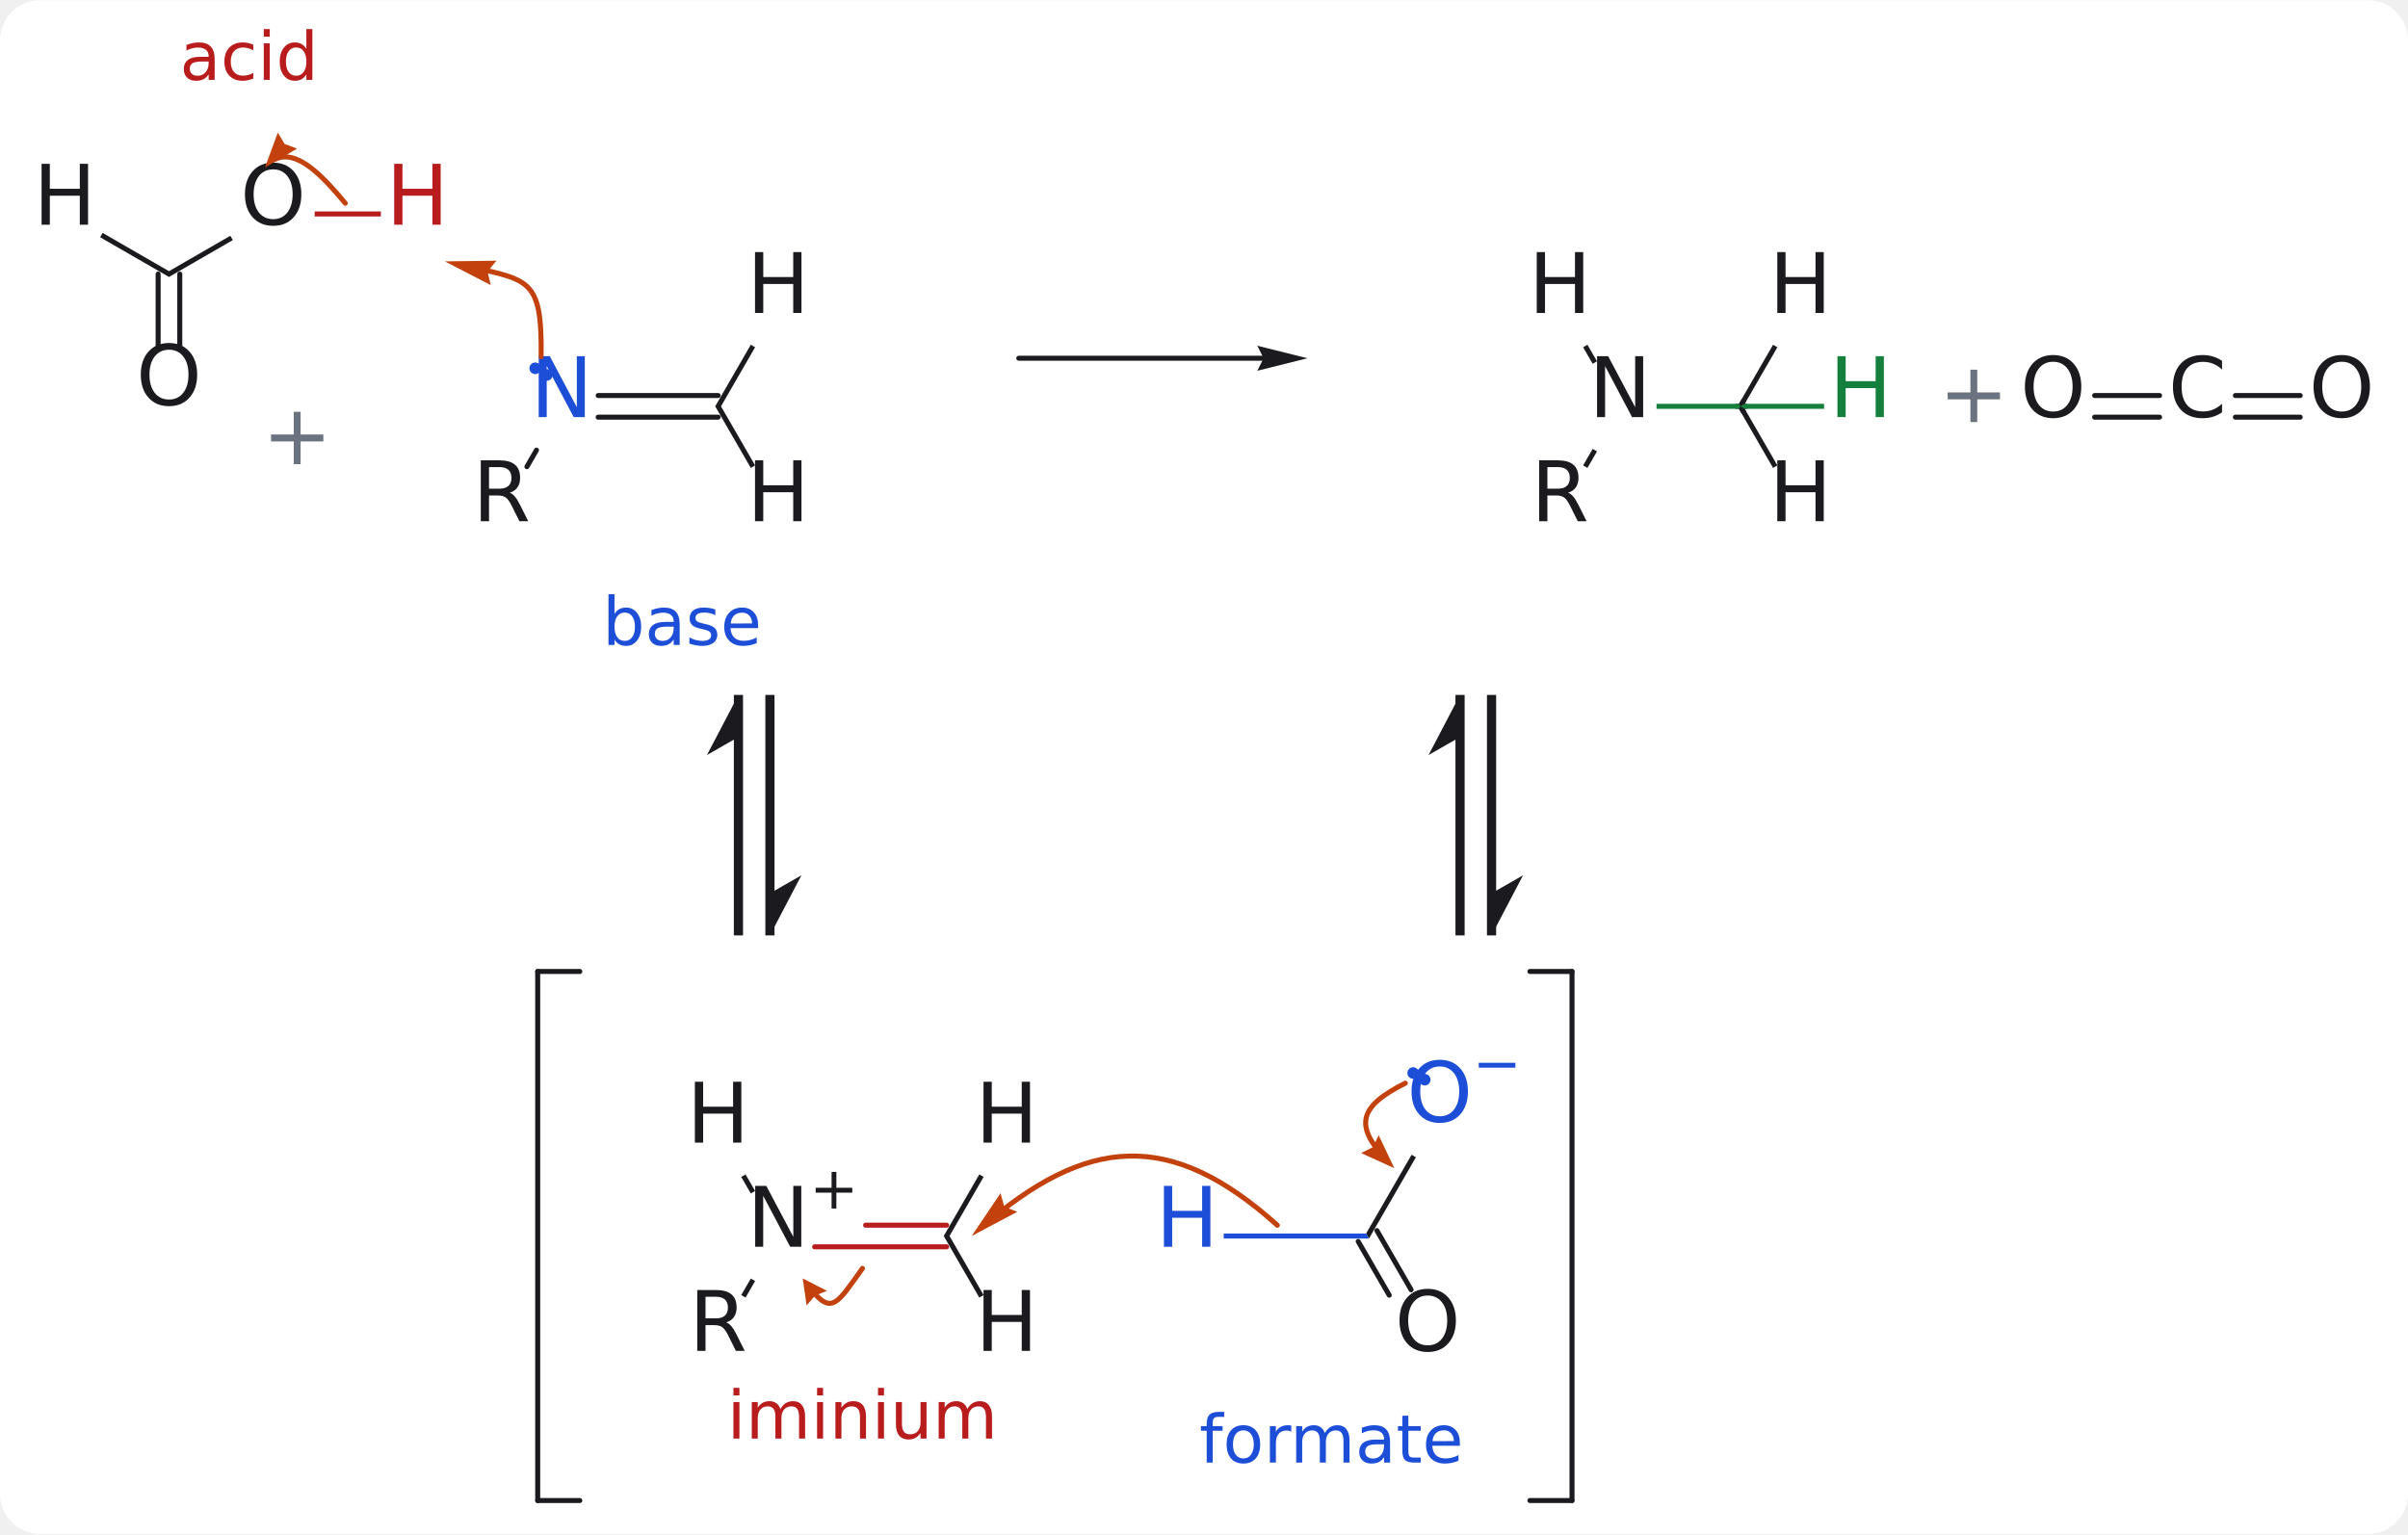
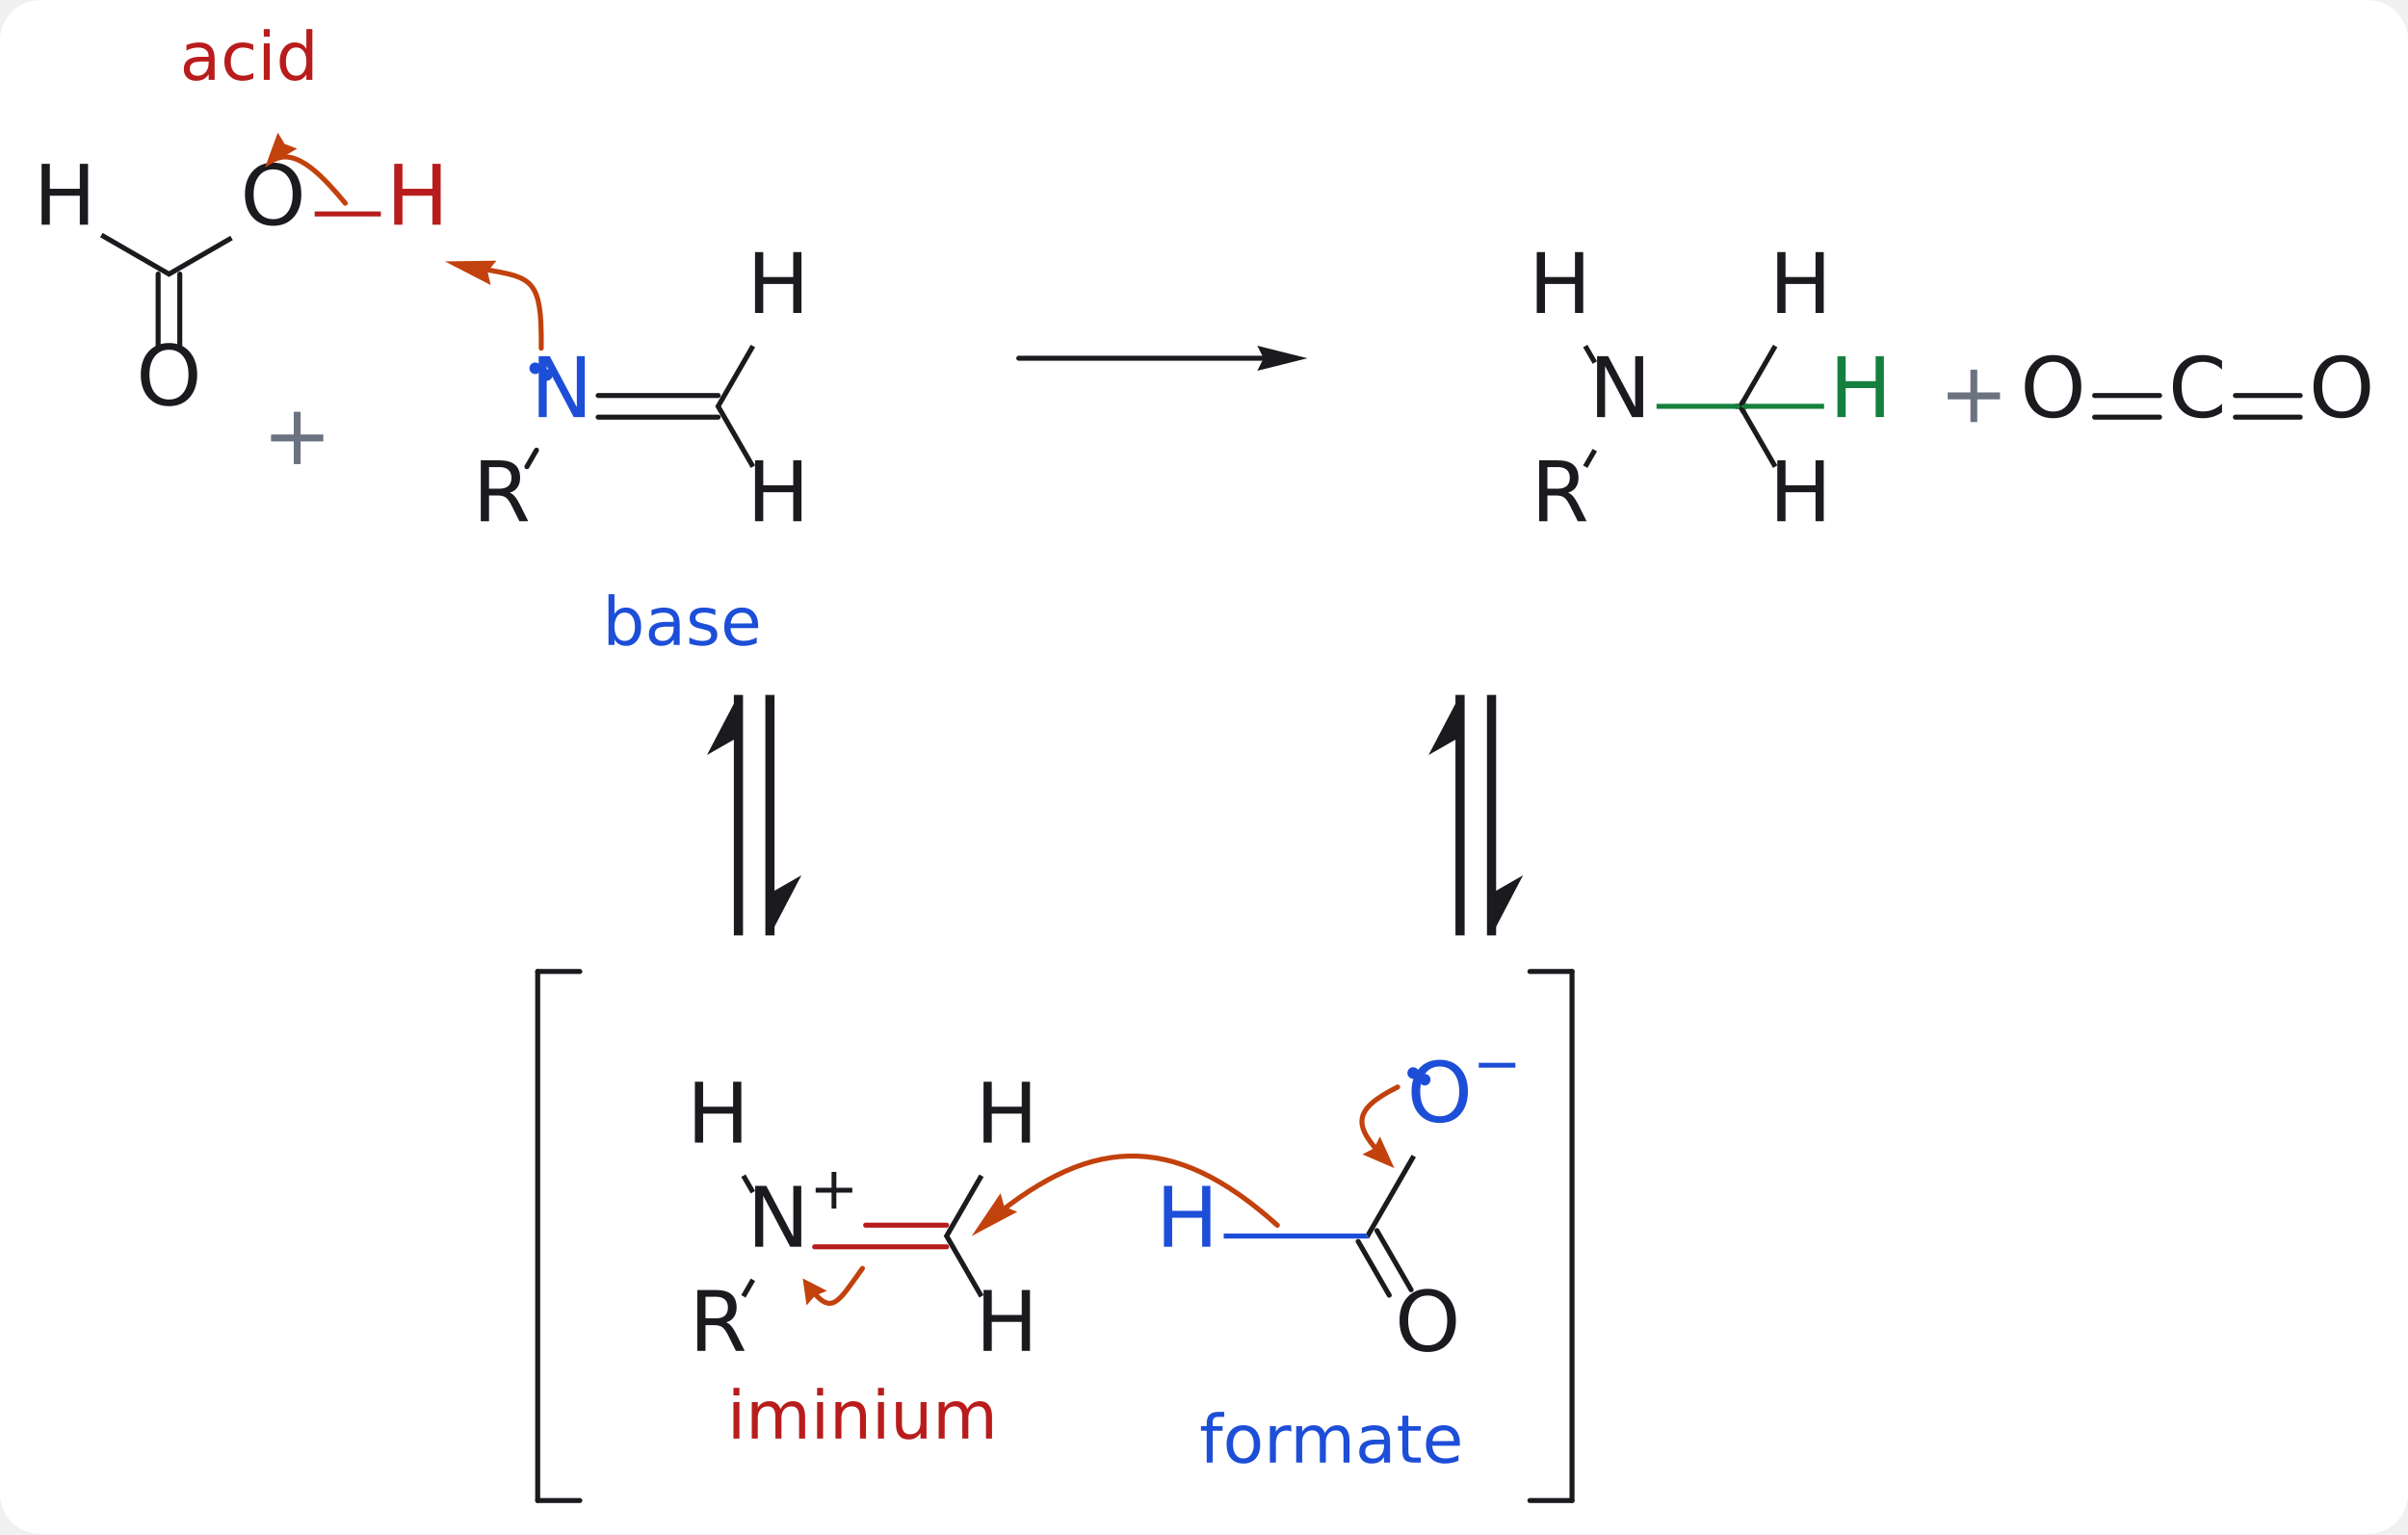
<svg xmlns="http://www.w3.org/2000/svg" viewBox="-196.177 -141.867 840.922 535.733" width="521" height="332">
  <style>.c-ink.fill{fill:#1b1b1f}.c-ink.stroke{stroke:#1b1b1f}.c-arrow.fill{fill:#c2410c}.c-arrow.stroke{stroke:#c2410c}.c-nu.fill{fill:#1d4ed8}.c-nu.stroke{stroke:#1d4ed8}.c-el.fill{fill:#b91c1c}.c-el.stroke{stroke:#b91c1c}.c-good.fill{fill:#15803d}.c-good.stroke{stroke:#15803d}.c-muted.fill{fill:#6b7280}.c-muted.stroke{stroke:#6b7280}.card{fill:#ffffff}@media (prefers-color-scheme: dark){.c-ink.fill{fill:#e6e6ea}.c-ink.stroke{stroke:#e6e6ea}.c-arrow.fill{fill:#ff9f5a}.c-arrow.stroke{stroke:#ff9f5a}.c-nu.fill{fill:#8ab4ff}.c-nu.stroke{stroke:#8ab4ff}.c-el.fill{fill:#ff8a8a}.c-el.stroke{stroke:#ff8a8a}.c-good.fill{fill:#6ee7a0}.c-good.stroke{stroke:#6ee7a0}.c-muted.fill{fill:#9ca3af}.c-muted.stroke{stroke:#9ca3af}.card{fill:#1e1e1e}}</style>
  <rect class="card" x="-196.177" y="-141.867" width="840.922" height="535.733" rx="14" />
  <line class="c-ink stroke" x1="-8.40" y1="197.40" x2="-8.40" y2="382.20" stroke-width="1.75" stroke-linecap="round" />
  <line class="c-ink stroke" x1="-8.40" y1="197.40" x2="6.30" y2="197.40" stroke-width="1.75" stroke-linecap="round" />
  <line class="c-ink stroke" x1="-8.40" y1="382.20" x2="6.30" y2="382.20" stroke-width="1.75" stroke-linecap="round" />
  <line class="c-ink stroke" x1="352.80" y1="197.40" x2="352.80" y2="382.20" stroke-width="1.75" stroke-linecap="round" />
  <line class="c-ink stroke" x1="352.80" y1="197.40" x2="338.10" y2="197.40" stroke-width="1.75" stroke-linecap="round" />
  <line class="c-ink stroke" x1="352.80" y1="382.20" x2="338.10" y2="382.20" stroke-width="1.75" stroke-linecap="round" />
  <line class="c-ink stroke" x1="72.70" y1="100.80" x2="72.70" y2="184.80" stroke-width="3.2" stroke-linecap="butt" />
  <polygon class="c-ink fill" points="72.70,184.80 83.70,163.80 72.70,170.10" />
  <line class="c-ink stroke" x1="61.70" y1="184.80" x2="61.70" y2="100.80" stroke-width="3.2" stroke-linecap="butt" />
  <polygon class="c-ink fill" points="61.70,100.80 50.70,121.80 61.70,115.50" />
  <line class="c-ink stroke" x1="313.70" y1="184.80" x2="313.70" y2="100.80" stroke-width="3.2" stroke-linecap="butt" />
  <polygon class="c-ink fill" points="313.70,100.80 302.70,121.80 313.70,115.50" />
  <line class="c-ink stroke" x1="324.70" y1="100.80" x2="324.70" y2="184.80" stroke-width="3.2" stroke-linecap="butt" />
  <polygon class="c-ink fill" points="324.70,184.80 335.70,163.80 324.70,170.10" />
  <line class="c-ink stroke" x1="-133.392" y1="-46.2" x2="-133.392" y2="-19.897" stroke-width="1.75" stroke-linecap="round" />
  <line class="c-ink stroke" x1="-140.952" y1="-46.2" x2="-140.952" y2="-19.897" stroke-width="1.75" stroke-linecap="round" />
  <line class="c-ink stroke" x1="-8.833" y1="15.298" x2="-12.167" y2="21.074" stroke-width="1.75" stroke-linecap="round" />
  <line class="c-ink stroke" x1="12.713" y1="-3.78" x2="54.6" y2="-3.78" stroke-width="1.75" stroke-linecap="round" />
  <line class="c-ink stroke" x1="12.713" y1="3.78" x2="54.6" y2="3.78" stroke-width="1.75" stroke-linecap="round" />
  <line class="c-ink stroke" x1="535.308" y1="-3.78" x2="557.988" y2="-3.78" stroke-width="1.75" stroke-linecap="round" />
  <line class="c-ink stroke" x1="535.308" y1="3.78" x2="557.988" y2="3.78" stroke-width="1.75" stroke-linecap="round" />
  <line class="c-ink stroke" x1="584.469" y1="-3.78" x2="607.092" y2="-3.78" stroke-width="1.75" stroke-linecap="round" />
  <line class="c-ink stroke" x1="584.469" y1="3.78" x2="607.092" y2="3.78" stroke-width="1.75" stroke-linecap="round" />
  <path class="c-el stroke" d="M106.119 286.02 L134.4 286.02 " fill="none" stroke-width="1.75" stroke-linecap="round" stroke-linejoin="round" />
  <path class="c-el stroke" d="M88.313 293.58 L134.4 293.58 " fill="none" stroke-width="1.75" stroke-linecap="round" stroke-linejoin="round" />
  <line class="c-ink stroke" x1="284.674" y1="287.91" x2="296.611" y2="308.585" stroke-width="1.75" stroke-linecap="round" />
  <line class="c-ink stroke" x1="278.126" y1="291.69" x2="288.972" y2="310.475" stroke-width="1.75" stroke-linecap="round" />
  <path class="c-ink fill stroke" d="M411.095 -0.875 L409.85 -0.875 L409.85 0.875 L411.095 0.875 L411.6 0 Z M413.116 -0.875 L413.553 -1.633 L412.038 -2.508 L411.095 -0.875 L411.6 0 Z M411.095 0.875 L412.038 2.508 L413.553 1.633 L413.116 0.875 L411.6 0 Z M413.116 0.875 L413.991 0.875 L413.991 -0.875 L413.116 -0.875 L411.6 0 Z " stroke-width="0" stroke-linecap="round" stroke-linejoin="round" />
  <path class="c-ink fill stroke" d="M-115.745 -59.582 L-137.172 -47.21 L-137.172 -45.19 L-114.87 -58.066 Z M-137.172 -47.21 L-160.336 -60.585 L-161.211 -59.069 L-137.172 -45.19 Z M55.61 -0 L67.525 -20.637 L66.01 -21.512 L53.59 0 Z M53.59 -0 L66.01 21.512 L67.525 20.637 L55.61 0 Z M360.01 14.86 L356.675 20.637 L358.19 21.512 L361.525 15.735 Z M361.525 -15.735 L358.19 -21.512 L356.675 -20.637 L360.01 -14.86 Z M413.116 -0.875 L424.525 -20.637 L423.01 -21.512 L411.095 -0.875 L411.6 0 Z M411.095 0.875 L423.01 21.512 L424.525 20.637 L413.116 0.875 L411.6 0 Z M66.01 304.66 L62.675 310.437 L64.19 311.312 L67.525 305.535 Z M67.525 274.065 L64.19 268.288 L62.675 269.163 L66.01 274.94 Z M135.41 289.8 L147.325 269.163 L145.81 268.288 L133.39 289.8 Z M133.39 289.8 L145.81 311.312 L147.325 310.437 L135.41 289.8 Z M281.905 290.675 L298.293 262.296 L296.778 261.421 L280.895 288.925 Z " stroke-width="0" stroke-linecap="round" stroke-linejoin="round" />
  <path class="c-nu fill stroke" d="M231.17 290.675 L281.905 290.675 L280.895 288.925 L231.17 288.925 Z " stroke-width="0" stroke-linecap="round" stroke-linejoin="round" />
  <path class="c-good fill stroke" d="M382.313 0.875 L411.095 0.875 L411.6 0 L411.095 -0.875 L382.313 -0.875 Z M413.116 0.875 L440.83 0.875 L440.83 -0.875 L413.116 -0.875 L411.6 0 Z " stroke-width="0" stroke-linecap="round" stroke-linejoin="round" />
  <path class="c-el fill stroke" d="M-63.17 -68.075 L-86.292 -68.075 L-86.292 -66.325 L-63.17 -66.325 Z " stroke-width="0" stroke-linecap="round" stroke-linejoin="round" />
  <text class="c-el fill" xml:space="preserve" x="-61.366" y="-83.642" font-family="DejaVu Sans, Noto Sans CJK KR, Noto Sans CJK JP, sans-serif" font-size="29.167" font-weight="normal" font-style="normal" text-decoration="none" dominant-baseline="text-before-edge">H</text>
  <text class="c-ink fill" xml:space="preserve" x="-112.279" y="-83.656" font-family="DejaVu Sans, Noto Sans CJK KR, Noto Sans CJK JP, sans-serif" font-size="29.167" font-weight="normal" font-style="normal" text-decoration="none" dominant-baseline="text-before-edge">O</text>
  <text class="c-ink fill" xml:space="preserve" x="-148.651" y="-20.656" font-family="DejaVu Sans, Noto Sans CJK KR, Noto Sans CJK JP, sans-serif" font-size="29.167" font-weight="normal" font-style="normal" text-decoration="none" dominant-baseline="text-before-edge">O</text>
  <text class="c-ink fill" xml:space="preserve" x="-184.51" y="-83.642" font-family="DejaVu Sans, Noto Sans CJK KR, Noto Sans CJK JP, sans-serif" font-size="29.167" font-weight="normal" font-style="normal" text-decoration="none" dominant-baseline="text-before-edge">H</text>
  <text class="c-nu fill" xml:space="preserve" x="-10.909" y="-16.442" font-family="DejaVu Sans, Noto Sans CJK KR, Noto Sans CJK JP, sans-serif" font-size="29.167" font-weight="normal" font-style="normal" text-decoration="none" dominant-baseline="text-before-edge">N</text>
  <path class="c-nu fill stroke" d="M-8.26 -12.708 C-8.583 -12.15 -9.296 -11.958 -9.854 -12.281 C-10.412 -12.603 -10.603 -13.316 -10.281 -13.874 C-9.959 -14.432 -9.245 -14.624 -8.687 -14.301 C-8.129 -13.979 -7.938 -13.266 -8.26 -12.708 Z " stroke-width="1.75" stroke-linecap="round" stroke-linejoin="round" />
  <path class="c-nu fill stroke" d="M-4.219 -10.374 C-4.541 -9.816 -5.255 -9.625 -5.813 -9.947 C-6.371 -10.269 -6.562 -10.983 -6.24 -11.541 C-5.917 -12.099 -5.204 -12.29 -4.646 -11.968 C-4.088 -11.646 -3.897 -10.932 -4.219 -10.374 Z " stroke-width="1.75" stroke-linecap="round" stroke-linejoin="round" />
  <text class="c-ink fill" xml:space="preserve" x="-31.133" y="19.93" font-family="DejaVu Sans, Noto Sans CJK KR, Noto Sans CJK JP, sans-serif" font-size="29.167" font-weight="normal" font-style="normal" text-decoration="none" dominant-baseline="text-before-edge">R</text>
  <text class="c-ink fill" xml:space="preserve" x="64.634" y="-52.814" font-family="DejaVu Sans, Noto Sans CJK KR, Noto Sans CJK JP, sans-serif" font-size="29.167" font-weight="normal" font-style="normal" text-decoration="none" dominant-baseline="text-before-edge">H</text>
  <text class="c-ink fill" xml:space="preserve" x="64.634" y="19.93" font-family="DejaVu Sans, Noto Sans CJK KR, Noto Sans CJK JP, sans-serif" font-size="29.167" font-weight="normal" font-style="normal" text-decoration="none" dominant-baseline="text-before-edge">H</text>
  <text class="c-ink fill" xml:space="preserve" x="358.691" y="-16.442" font-family="DejaVu Sans, Noto Sans CJK KR, Noto Sans CJK JP, sans-serif" font-size="29.167" font-weight="normal" font-style="normal" text-decoration="none" dominant-baseline="text-before-edge">N</text>
  <text class="c-ink fill" xml:space="preserve" x="338.467" y="19.93" font-family="DejaVu Sans, Noto Sans CJK KR, Noto Sans CJK JP, sans-serif" font-size="29.167" font-weight="normal" font-style="normal" text-decoration="none" dominant-baseline="text-before-edge">R</text>
  <text class="c-ink fill" xml:space="preserve" x="337.634" y="-52.814" font-family="DejaVu Sans, Noto Sans CJK KR, Noto Sans CJK JP, sans-serif" font-size="29.167" font-weight="normal" font-style="normal" text-decoration="none" dominant-baseline="text-before-edge">H</text>
  <text class="c-ink fill" xml:space="preserve" x="421.634" y="-52.814" font-family="DejaVu Sans, Noto Sans CJK KR, Noto Sans CJK JP, sans-serif" font-size="29.167" font-weight="normal" font-style="normal" text-decoration="none" dominant-baseline="text-before-edge">H</text>
  <text class="c-ink fill" xml:space="preserve" x="421.634" y="19.93" font-family="DejaVu Sans, Noto Sans CJK KR, Noto Sans CJK JP, sans-serif" font-size="29.167" font-weight="normal" font-style="normal" text-decoration="none" dominant-baseline="text-before-edge">H</text>
  <text class="c-good fill" xml:space="preserve" x="442.634" y="-16.442" font-family="DejaVu Sans, Noto Sans CJK KR, Noto Sans CJK JP, sans-serif" font-size="29.167" font-weight="normal" font-style="normal" text-decoration="none" dominant-baseline="text-before-edge">H</text>
  <text class="c-ink fill" xml:space="preserve" x="509.321" y="-16.456" font-family="DejaVu Sans, Noto Sans CJK KR, Noto Sans CJK JP, sans-serif" font-size="29.167" font-weight="normal" font-style="normal" text-decoration="none" dominant-baseline="text-before-edge">O</text>
  <text class="c-ink fill" xml:space="preserve" x="561.017" y="-16.456" font-family="DejaVu Sans, Noto Sans CJK KR, Noto Sans CJK JP, sans-serif" font-size="29.167" font-weight="normal" font-style="normal" text-decoration="none" dominant-baseline="text-before-edge">C</text>
  <text class="c-ink fill" xml:space="preserve" x="610.121" y="-16.456" font-family="DejaVu Sans, Noto Sans CJK KR, Noto Sans CJK JP, sans-serif" font-size="29.167" font-weight="normal" font-style="normal" text-decoration="none" dominant-baseline="text-before-edge">O</text>
  <text class="c-ink fill" xml:space="preserve" x="64.691" y="273.358" font-family="DejaVu Sans, Noto Sans CJK KR, Noto Sans CJK JP, sans-serif" font-size="29.167" font-weight="normal" font-style="normal" text-decoration="none" dominant-baseline="text-before-edge">N</text>
  <text class="c-ink fill" xml:space="preserve" x="86.509" y="266.067" font-family="DejaVu Sans, Noto Sans CJK KR, Noto Sans CJK JP, sans-serif" font-size="20.417" font-weight="normal" font-style="normal" text-decoration="none" dominant-baseline="text-before-edge">+</text>
  <text class="c-ink fill" xml:space="preserve" x="44.467" y="309.73" font-family="DejaVu Sans, Noto Sans CJK KR, Noto Sans CJK JP, sans-serif" font-size="29.167" font-weight="normal" font-style="normal" text-decoration="none" dominant-baseline="text-before-edge">R</text>
  <text class="c-ink fill" xml:space="preserve" x="43.634" y="236.986" font-family="DejaVu Sans, Noto Sans CJK KR, Noto Sans CJK JP, sans-serif" font-size="29.167" font-weight="normal" font-style="normal" text-decoration="none" dominant-baseline="text-before-edge">H</text>
  <text class="c-ink fill" xml:space="preserve" x="144.434" y="236.986" font-family="DejaVu Sans, Noto Sans CJK KR, Noto Sans CJK JP, sans-serif" font-size="29.167" font-weight="normal" font-style="normal" text-decoration="none" dominant-baseline="text-before-edge">H</text>
  <text class="c-ink fill" xml:space="preserve" x="144.434" y="309.73" font-family="DejaVu Sans, Noto Sans CJK KR, Noto Sans CJK JP, sans-serif" font-size="29.167" font-weight="normal" font-style="normal" text-decoration="none" dominant-baseline="text-before-edge">H</text>
  <text class="c-nu fill" xml:space="preserve" x="207.434" y="273.358" font-family="DejaVu Sans, Noto Sans CJK KR, Noto Sans CJK JP, sans-serif" font-size="29.167" font-weight="normal" font-style="normal" text-decoration="none" dominant-baseline="text-before-edge">H</text>
  <text class="c-ink fill" xml:space="preserve" x="290.921" y="309.716" font-family="DejaVu Sans, Noto Sans CJK KR, Noto Sans CJK JP, sans-serif" font-size="29.167" font-weight="normal" font-style="normal" text-decoration="none" dominant-baseline="text-before-edge">O</text>
  <text class="c-nu fill" xml:space="preserve" x="295.121" y="229.706" font-family="DejaVu Sans, Noto Sans CJK KR, Noto Sans CJK JP, sans-serif" font-size="29.167" font-weight="normal" font-style="normal" text-decoration="none" dominant-baseline="text-before-edge">O</text>
  <text class="c-nu fill" xml:space="preserve" x="318.079" y="222.414" font-family="DejaVu Sans, Noto Sans CJK KR, Noto Sans CJK JP, sans-serif" font-size="20.417" font-weight="normal" font-style="normal" text-decoration="none" dominant-baseline="text-before-edge">−</text>
  <path class="c-nu fill stroke" d="M298.34 233.454 C298.017 234.012 297.304 234.203 296.746 233.881 C296.188 233.559 295.997 232.846 296.319 232.288 C296.641 231.73 297.355 231.538 297.913 231.861 C298.471 232.183 298.662 232.896 298.34 233.454 Z " stroke-width="1.75" stroke-linecap="round" stroke-linejoin="round" />
  <path class="c-nu fill stroke" d="M302.381 235.788 C302.059 236.346 301.345 236.537 300.787 236.215 C300.229 235.893 300.038 235.179 300.36 234.621 C300.683 234.063 301.396 233.872 301.954 234.194 C302.512 234.516 302.703 235.23 302.381 235.788 Z " stroke-width="1.75" stroke-linecap="round" stroke-linejoin="round" />
  <path class="c-ink stroke" d="M159.6 -16.8 L256.025 -16.8 " fill="none" stroke-width="1.75" stroke-linecap="round" stroke-linejoin="round" />
  <path class="c-ink fill stroke" d="M260.4 -16.8 L242.9 -21.175 L245.088 -16.8 L242.9 -12.425 Z " stroke-width="0" stroke-linecap="round" stroke-linejoin="round" />
-   <path class="c-arrow stroke" d="M-7.197 -17.312 C-6.909 -45.652 -11.279 -44.038 -36.566 -49.654 " fill="none" stroke-width="1.75" stroke-linecap="round" stroke-linejoin="round" />
+   <path class="c-arrow stroke" d="M-7.167 -20.312 C-6.879 -48.65 -11.276 -44.337 -36.561 -49.676 " fill="none" stroke-width="1.75" stroke-linecap="round" stroke-linejoin="round" />
  <path class="c-arrow fill stroke" d="M-40.833 -50.63 L-24.804 -42.357 L-25.929 -47.117 L-22.796 -50.873 Z " stroke-width="0" stroke-linecap="round" stroke-linejoin="round" />
  <path class="c-arrow stroke" d="M-75.6 -70.95 C-82.934 -79.75 -92.444 -90.354 -100.33 -86.197 " fill="none" stroke-width="1.75" stroke-linecap="round" stroke-linejoin="round" />
  <path class="c-arrow fill stroke" d="M-103.656 -83.397 L-92.435 -90.027 L-96.779 -91.649 L-99.157 -95.629 Z " stroke-width="0" stroke-linecap="round" stroke-linejoin="round" />
  <path class="c-arrow stroke" d="M249.9 286.05 C212.501 252.391 183.359 254.967 146.432 286.903 " fill="none" stroke-width="1.75" stroke-linecap="round" stroke-linejoin="round" />
  <path class="c-arrow fill stroke" d="M143.15 289.8 L159.084 281.345 L154.532 279.557 L153.231 274.841 Z " stroke-width="0" stroke-linecap="round" stroke-linejoin="round" />
-   <path class="c-arrow stroke" d="M294.586 236.421 C278.349 244.545 276.845 251.174 287.703 262.968 " fill="none" stroke-width="1.75" stroke-linecap="round" stroke-linejoin="round" />
-   <path class="c-arrow fill stroke" d="M290.752 266.106 L285.279 254.594 L283.28 258.764 L279.146 260.836 Z " stroke-width="0" stroke-linecap="round" stroke-linejoin="round" />
+   <path class="c-arrow stroke" d="M291.903 237.764 C275.66 245.891 276.44 251.38 287.667 263.003 " fill="none" stroke-width="1.75" stroke-linecap="round" stroke-linejoin="round" />
+   <path class="c-arrow fill stroke" d="M290.752 266.106 L285.725 255.033 L283.671 259.148 L279.593 261.275 Z " stroke-width="0" stroke-linecap="round" stroke-linejoin="round" />
  <path class="c-arrow stroke" d="M105 301.11 C96.148 313.503 94.274 317.56 86.772 308.118 " fill="none" stroke-width="1.75" stroke-linecap="round" stroke-linejoin="round" />
  <path class="c-arrow fill stroke" d="M84.153 304.614 L85.507 314.037 L88.453 310.634 L92.628 308.952 Z " stroke-width="0" stroke-linecap="round" stroke-linejoin="round" />
  <text class="c-el fill" xml:space="preserve" x="-133.392" y="-130.2" font-family="DejaVu Sans, Noto Sans CJK KR, Noto Sans CJK JP, sans-serif" font-size="23.333" font-weight="normal" font-style="normal" text-decoration="none" dominant-baseline="text-before-edge">acid</text>
  <text class="c-nu fill" xml:space="preserve" x="14.196" y="67.2" font-family="DejaVu Sans, Noto Sans CJK KR, Noto Sans CJK JP, sans-serif" font-size="23.333" font-weight="normal" font-style="normal" text-decoration="none" dominant-baseline="text-before-edge">base</text>
  <text class="c-muted fill" xml:space="preserve" x="-104.622" y="0" font-family="DejaVu Sans, Noto Sans CJK KR, Noto Sans CJK JP, sans-serif" font-size="29.167" font-weight="normal" font-style="normal" text-decoration="none" dominant-baseline="text-before-edge">+</text>
  <text class="c-muted fill" xml:space="preserve" x="480.9" y="-14.7" font-family="DejaVu Sans, Noto Sans CJK KR, Noto Sans CJK JP, sans-serif" font-size="29.167" font-weight="normal" font-style="normal" text-decoration="none" dominant-baseline="text-before-edge">+</text>
  <text class="c-el fill" xml:space="preserve" x="57.75" y="344.4" font-family="DejaVu Sans, Noto Sans CJK KR, Noto Sans CJK JP, sans-serif" font-size="23.333" font-weight="normal" font-style="normal" text-decoration="none" dominant-baseline="text-before-edge">iminium</text>
  <text class="c-nu fill" xml:space="preserve" x="222.684" y="352.8" font-family="DejaVu Sans, Noto Sans CJK KR, Noto Sans CJK JP, sans-serif" font-size="23.333" font-weight="normal" font-style="normal" text-decoration="none" dominant-baseline="text-before-edge">formate</text>
</svg>
